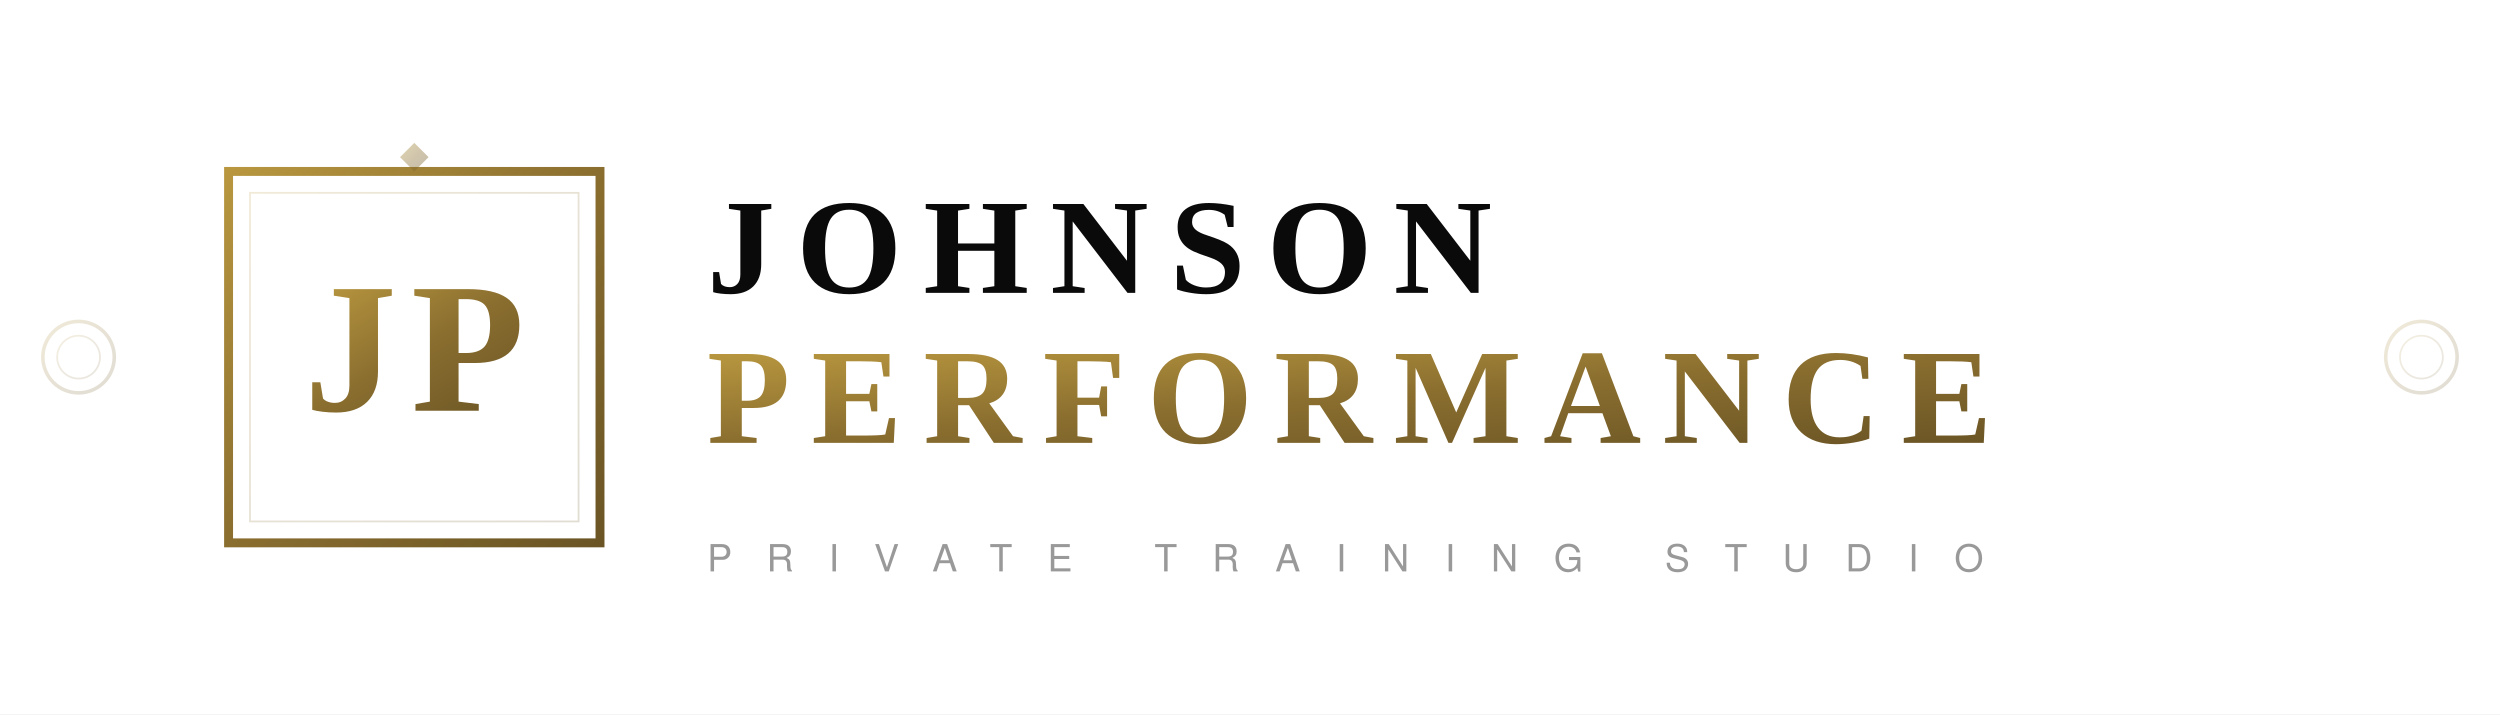
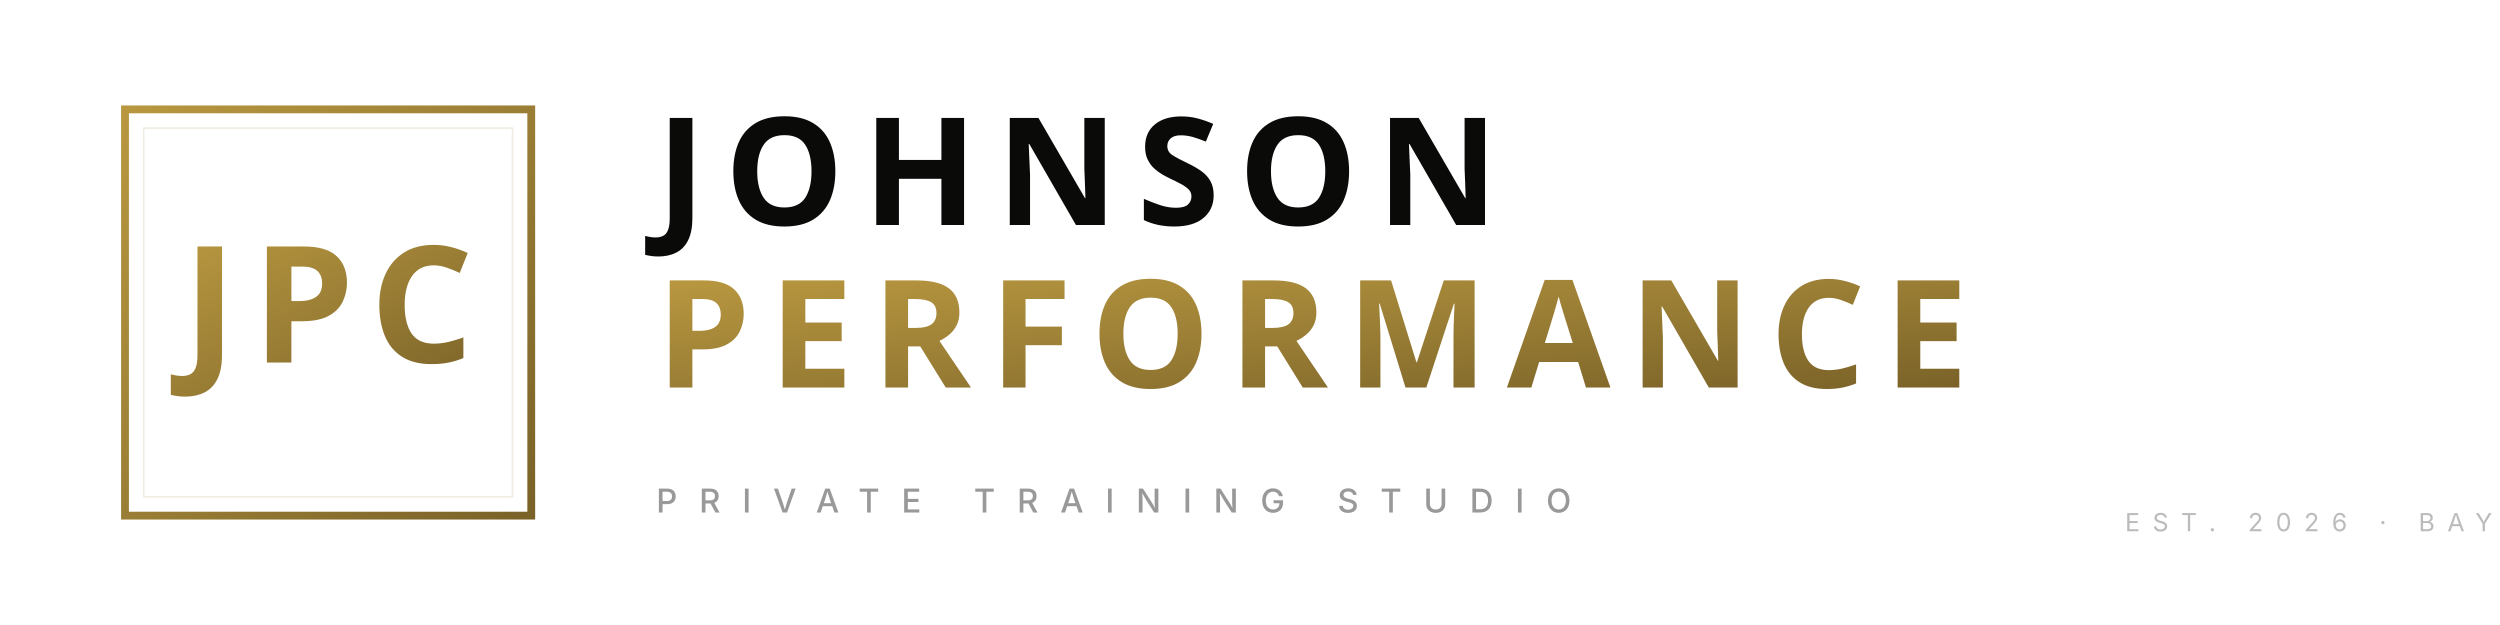
- <svg xmlns="http://www.w3.org/2000/svg" viewBox="0 0 700 200">
+ <svg xmlns="http://www.w3.org/2000/svg" viewBox="0 0 800 200">
  <defs>
-     <linearGradient id="goldW" x1="0%" y1="0%" x2="100%" y2="100%">
+     <linearGradient id="gL" x1="0%" y1="0%" x2="100%" y2="100%">
      <stop offset="0%" style="stop-color:#B8973F" />
-       <stop offset="50%" style="stop-color:#8A6E2F" />
-       <stop offset="100%" style="stop-color:#6B5525" />
+       <stop offset="50%" style="stop-color:#9A7E35" />
+       <stop offset="100%" style="stop-color:#7A6228" />
    </linearGradient>
  </defs>
-   <rect width="700" height="200" fill="#FFFFFF" />
-   <circle cx="22" cy="100" r="10" fill="none" stroke="url(#goldW)" stroke-width="1" opacity="0.2" />
-   <circle cx="22" cy="100" r="6" fill="none" stroke="url(#goldW)" stroke-width="0.5" opacity="0.15" />
-   <line x1="32" y1="100" x2="58" y2="100" stroke="url(#goldW)" stroke-width="1.5" opacity="0.2" />
-   <rect x="64" y="48" width="104" height="104" fill="none" stroke="url(#goldW)" stroke-width="2.5" />
-   <rect x="70" y="54" width="92" height="92" fill="none" stroke="url(#goldW)" stroke-width="0.5" opacity="0.2" />
-   <path d="M64,48 L84,48" stroke="url(#goldW)" stroke-width="3.5" fill="none" />
-   <path d="M64,48 L64,68" stroke="url(#goldW)" stroke-width="3.5" fill="none" />
-   <path d="M168,48 L148,48" stroke="url(#goldW)" stroke-width="3.5" fill="none" />
-   <path d="M168,48 L168,68" stroke="url(#goldW)" stroke-width="3.5" fill="none" />
-   <path d="M64,152 L84,152" stroke="url(#goldW)" stroke-width="3.5" fill="none" />
-   <path d="M64,152 L64,132" stroke="url(#goldW)" stroke-width="3.5" fill="none" />
-   <path d="M168,152 L148,152" stroke="url(#goldW)" stroke-width="3.5" fill="none" />
-   <path d="M168,152 L168,132" stroke="url(#goldW)" stroke-width="3.5" fill="none" />
-   <polygon points="116,40 120,44 116,48 112,44" fill="url(#goldW)" opacity="0.4" />
-   <text x="116" y="115" font-family="Georgia, 'Times New Roman', serif" font-size="52" font-weight="700" fill="url(#goldW)" text-anchor="middle" letter-spacing="4">JP</text>
-   <text x="198" y="82" font-family="Georgia, 'Times New Roman', serif" font-size="38" font-weight="600" fill="#0A0A0A" letter-spacing="6">JOHNSON</text>
-   <text x="198" y="124" font-family="Georgia, 'Times New Roman', serif" font-size="38" font-weight="600" fill="url(#goldW)" letter-spacing="6">PERFORMANCE</text>
-   <line x1="198" y1="140" x2="350" y2="140" stroke="url(#goldW)" stroke-width="0.5" opacity="0.25" />
-   <text x="198" y="160" font-family="'Helvetica Neue', Helvetica, Arial, sans-serif" font-size="10.5" fill="#999999" letter-spacing="10" font-weight="400">PRIVATE TRAINING STUDIO</text>
-   <line x1="640" y1="100" x2="668" y2="100" stroke="url(#goldW)" stroke-width="1.5" opacity="0.2" />
-   <circle cx="678" cy="100" r="10" fill="none" stroke="url(#goldW)" stroke-width="1" opacity="0.2" />
-   <circle cx="678" cy="100" r="6" fill="none" stroke="url(#goldW)" stroke-width="0.5" opacity="0.15" />
+   <rect width="800" height="200" fill="#FFFFFF" />
+   <rect x="40" y="35" width="130" height="130" fill="none" stroke="url(#gL)" stroke-width="2.5" />
+   <rect x="46" y="41" width="118" height="118" fill="none" stroke="#9A7E35" stroke-width="0.5" opacity="0.15" />
+   <path d="M40,35 L65,35" stroke="url(#gL)" stroke-width="4" fill="none" />
+   <path d="M40,35 L40,60" stroke="url(#gL)" stroke-width="4" fill="none" />
+   <path d="M170,35 L145,35" stroke="url(#gL)" stroke-width="4" fill="none" />
+   <path d="M170,35 L170,60" stroke="url(#gL)" stroke-width="4" fill="none" />
+   <path d="M40,165 L65,165" stroke="url(#gL)" stroke-width="4" fill="none" />
+   <path d="M40,165 L40,140" stroke="url(#gL)" stroke-width="4" fill="none" />
+   <path d="M170,165 L145,165" stroke="url(#gL)" stroke-width="4" fill="none" />
+   <path d="M170,165 L170,140" stroke="url(#gL)" stroke-width="4" fill="none" />
+   <text x="105" y="116" font-family="'Barlow Condensed', 'Arial Narrow', sans-serif" font-size="52" font-weight="800" fill="url(#gL)" text-anchor="middle" letter-spacing="5">JPC</text>
+   <text x="210" y="72" font-family="'Barlow Condensed', 'Arial Narrow', sans-serif" font-size="48" font-weight="800" fill="#0A0A08" letter-spacing="6">JOHNSON</text>
+   <text x="210" y="124" font-family="'Barlow Condensed', 'Arial Narrow', sans-serif" font-size="48" font-weight="800" fill="url(#gL)" letter-spacing="6">PERFORMANCE</text>
+   <line x1="210" y1="142" x2="420" y2="142" stroke="url(#gL)" stroke-width="0.8" opacity="0.2" />
+   <text x="210" y="164" font-family="'Inter', 'Helvetica Neue', sans-serif" font-size="10.5" fill="#999" letter-spacing="7" font-weight="500">PRIVATE TRAINING STUDIO</text>
+   <text x="680" y="170" font-family="'Inter', 'Helvetica Neue', sans-serif" font-size="8" fill="#BBB" letter-spacing="4" font-weight="400">EST. 2026  ·  BAYONNE, NJ</text>
</svg>
